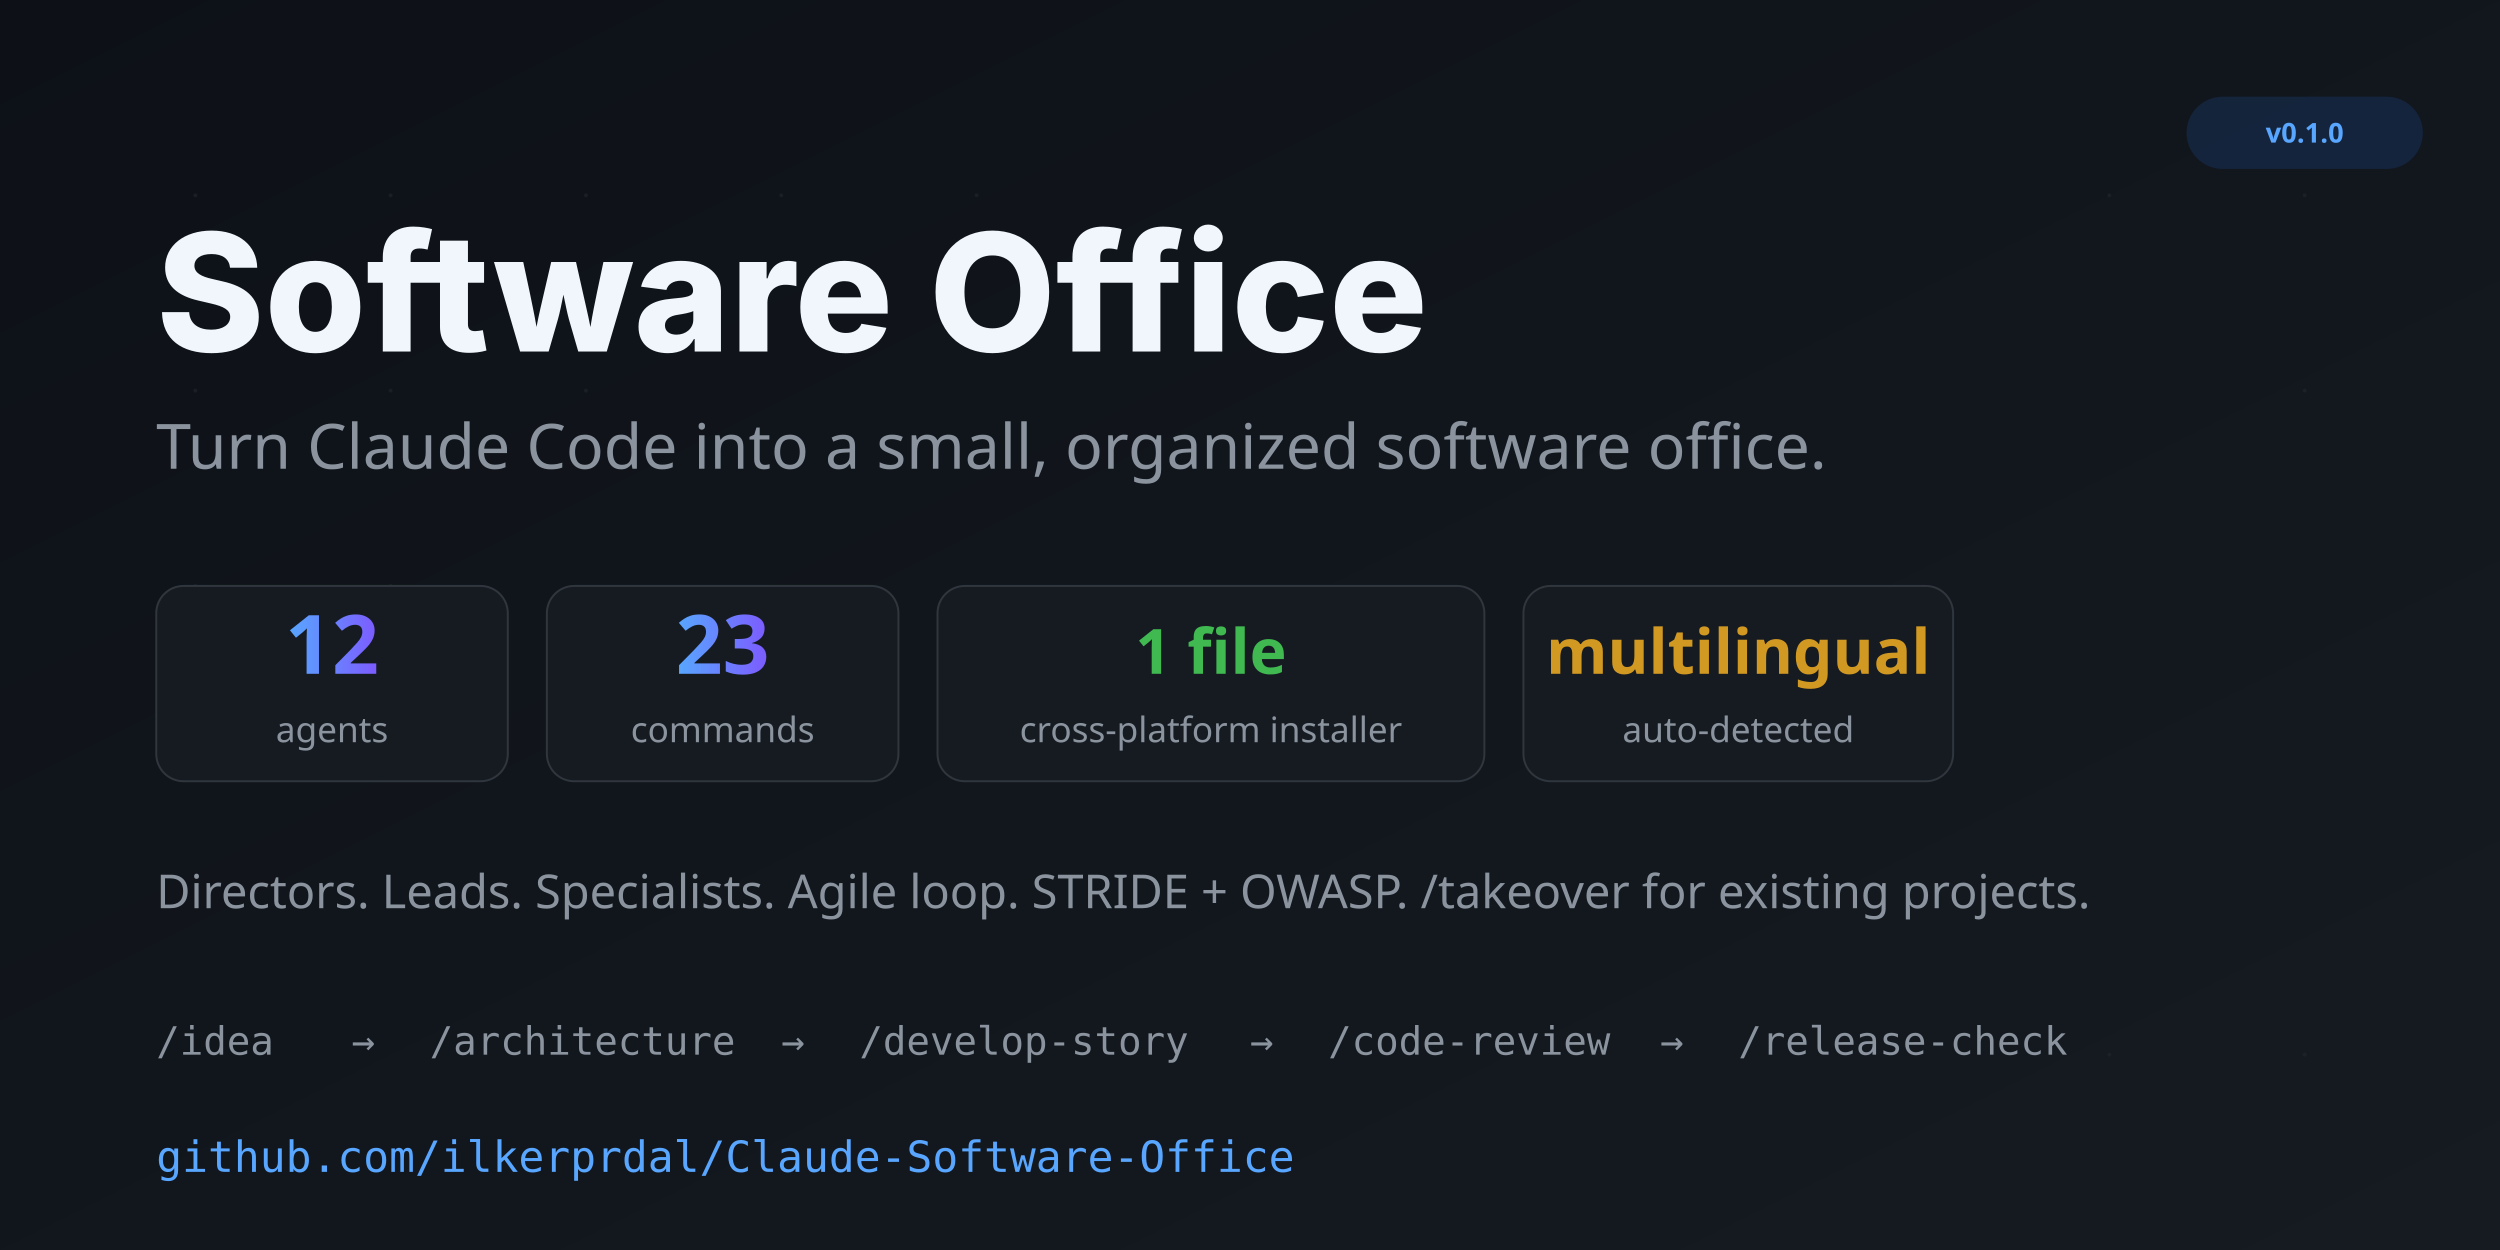
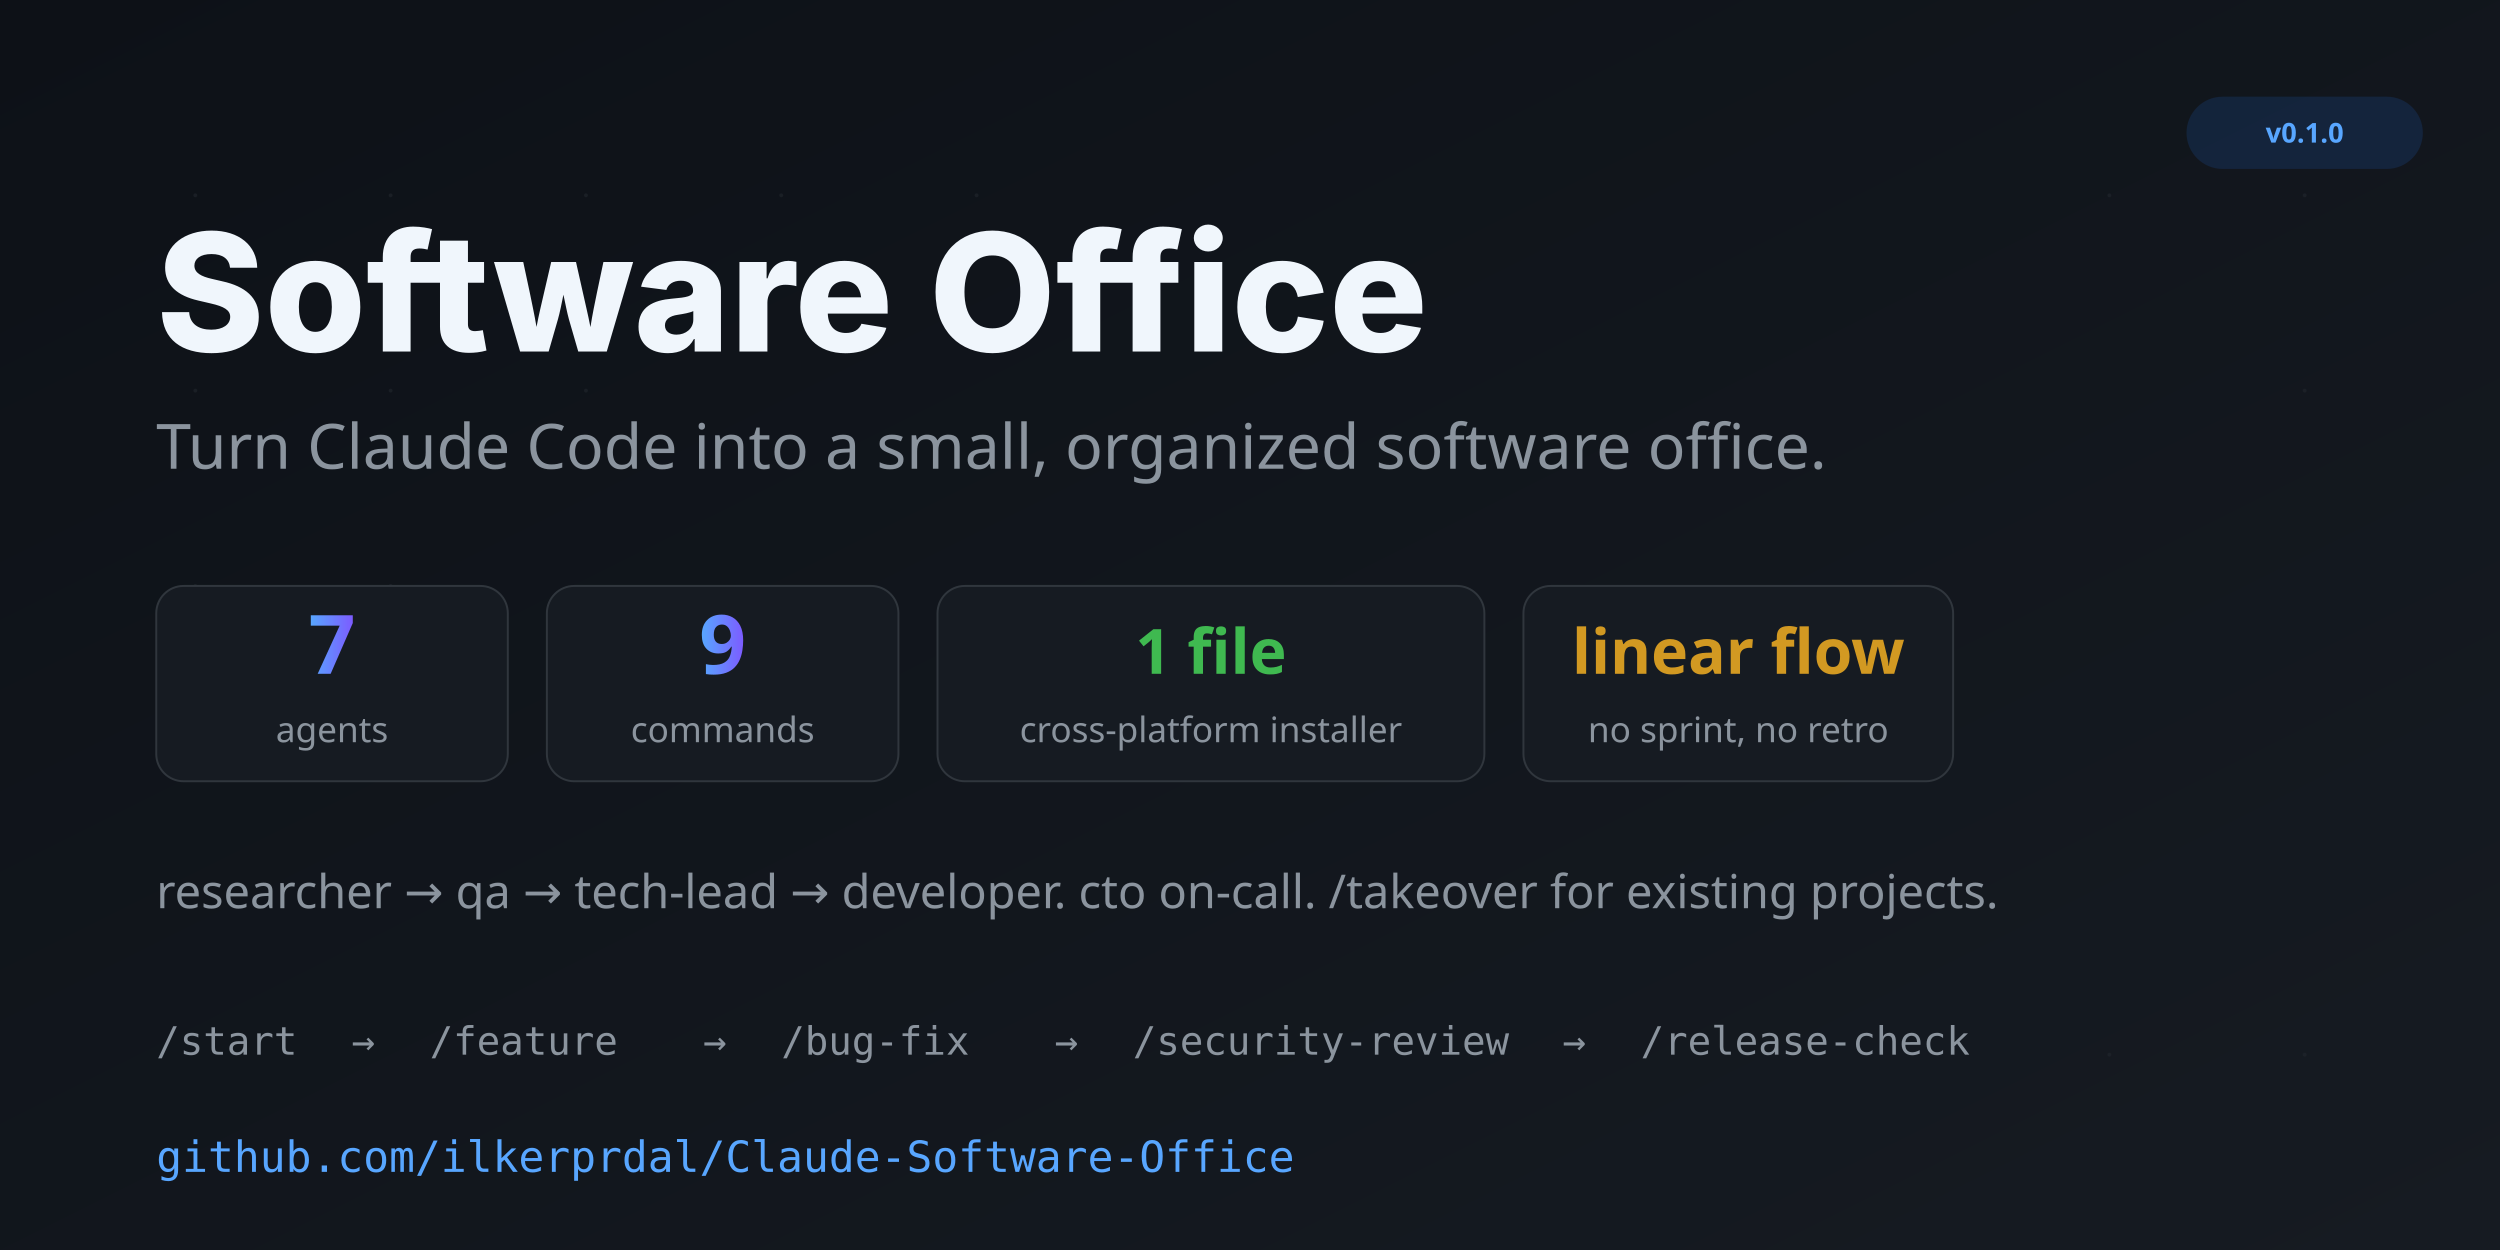
<svg xmlns="http://www.w3.org/2000/svg" viewBox="0 0 1280 640" width="1280" height="640">
  <defs>
    <linearGradient id="bg" x1="0" y1="0" x2="1" y2="1">
      <stop offset="0%" stop-color="#0d1117" />
      <stop offset="100%" stop-color="#161b22" />
    </linearGradient>
    <linearGradient id="accent" x1="0" y1="0" x2="1" y2="0">
      <stop offset="0%" stop-color="#58a6ff" />
      <stop offset="100%" stop-color="#7c5cff" />
    </linearGradient>
  </defs>
  <rect width="1280" height="640" fill="url(#bg)" />
  <g fill="#21262d" opacity="0.6">
    <circle cx="100" cy="100" r="1" />
    <circle cx="200" cy="100" r="1" />
    <circle cx="300" cy="100" r="1" />
    <circle cx="400" cy="100" r="1" />
    <circle cx="500" cy="100" r="1" />
    <circle cx="100" cy="200" r="1" />
    <circle cx="200" cy="200" r="1" />
    <circle cx="300" cy="200" r="1" />
    <circle cx="100" cy="300" r="1" />
    <circle cx="200" cy="300" r="1" />
    <circle cx="1180" cy="100" r="1" />
    <circle cx="1080" cy="100" r="1" />
    <circle cx="1180" cy="200" r="1" />
    <circle cx="1080" cy="540" r="1" />
    <circle cx="1180" cy="540" r="1" />
  </g>
  <text x="80" y="180" font-family="system-ui, -apple-system, 'Segoe UI', sans-serif" font-size="84" font-weight="800" fill="#f0f6fc">
    Software Office
  </text>
  <text x="80" y="240" font-family="system-ui, sans-serif" font-size="32" font-weight="400" fill="#8b949e">
    Turn Claude Code into a small, organized software office.
  </text>
  <g font-family="system-ui, sans-serif">
    <rect x="80" y="300" width="180" height="100" rx="14" fill="#161b22" stroke="#30363d" stroke-width="1" />
-     <text x="170" y="345" text-anchor="middle" font-size="42" font-weight="700" fill="url(#accent)">12</text>
+     <text x="170" y="345" text-anchor="middle" font-size="42" font-weight="700" fill="url(#accent)">7</text>
    <text x="170" y="380" text-anchor="middle" font-size="18" fill="#8b949e">agents</text>
    <rect x="280" y="300" width="180" height="100" rx="14" fill="#161b22" stroke="#30363d" stroke-width="1" />
-     <text x="370" y="345" text-anchor="middle" font-size="42" font-weight="700" fill="url(#accent)">23</text>
+     <text x="370" y="345" text-anchor="middle" font-size="42" font-weight="700" fill="url(#accent)">9</text>
    <text x="370" y="380" text-anchor="middle" font-size="18" fill="#8b949e">commands</text>
    <rect x="480" y="300" width="280" height="100" rx="14" fill="#161b22" stroke="#30363d" stroke-width="1" />
    <text x="620" y="345" text-anchor="middle" font-size="32" font-weight="700" fill="#3fb950">1 file</text>
    <text x="620" y="380" text-anchor="middle" font-size="18" fill="#8b949e">cross-platform installer</text>
    <rect x="780" y="300" width="220" height="100" rx="14" fill="#161b22" stroke="#30363d" stroke-width="1" />
-     <text x="890" y="345" text-anchor="middle" font-size="32" font-weight="700" fill="#d29922">multilingual</text>
-     <text x="890" y="380" text-anchor="middle" font-size="18" fill="#8b949e">auto-detected</text>
+     <text x="890" y="345" text-anchor="middle" font-size="32" font-weight="700" fill="#d29922">linear flow</text>
+     <text x="890" y="380" text-anchor="middle" font-size="18" fill="#8b949e">no sprint, no retro</text>
  </g>
  <text x="80" y="465" font-family="system-ui, sans-serif" font-size="24" fill="#8b949e">
-     Directors. Leads. Specialists. Agile loop. STRIDE + OWASP. /takeover for existing projects.
+     researcher → qa → tech-lead → developer. cto on-call. /takeover for existing projects.
  </text>
  <g font-family="ui-monospace, 'SF Mono', Consolas, monospace" font-size="20" fill="#8b949e">
-     <text x="80" y="540">/idea</text>
+     <text x="80" y="540">/start</text>
    <text x="180" y="540">→</text>
-     <text x="220" y="540">/architecture</text>
-     <text x="400" y="540">→</text>
-     <text x="440" y="540">/develop-story</text>
-     <text x="640" y="540">→</text>
-     <text x="680" y="540">/code-review</text>
-     <text x="850" y="540">→</text>
-     <text x="890" y="540">/release-check</text>
+     <text x="220" y="540">/feature</text>
+     <text x="360" y="540">→</text>
+     <text x="400" y="540">/bug-fix</text>
+     <text x="540" y="540">→</text>
+     <text x="580" y="540">/security-review</text>
+     <text x="800" y="540">→</text>
+     <text x="840" y="540">/release-check</text>
  </g>
  <text x="80" y="600" font-family="ui-monospace, monospace" font-size="22" fill="#58a6ff">
    github.com/ilkerprdal/Claude-Software-Office
  </text>
  <g transform="translate(1120, 50)">
    <rect x="0" y="0" width="120" height="36" rx="18" fill="#1f6feb" opacity="0.15" stroke="#1f6feb" stroke-width="1" />
    <text x="60" y="23" text-anchor="middle" font-family="system-ui, sans-serif" font-size="14" font-weight="600" fill="#58a6ff">v0.1.0</text>
  </g>
</svg>
